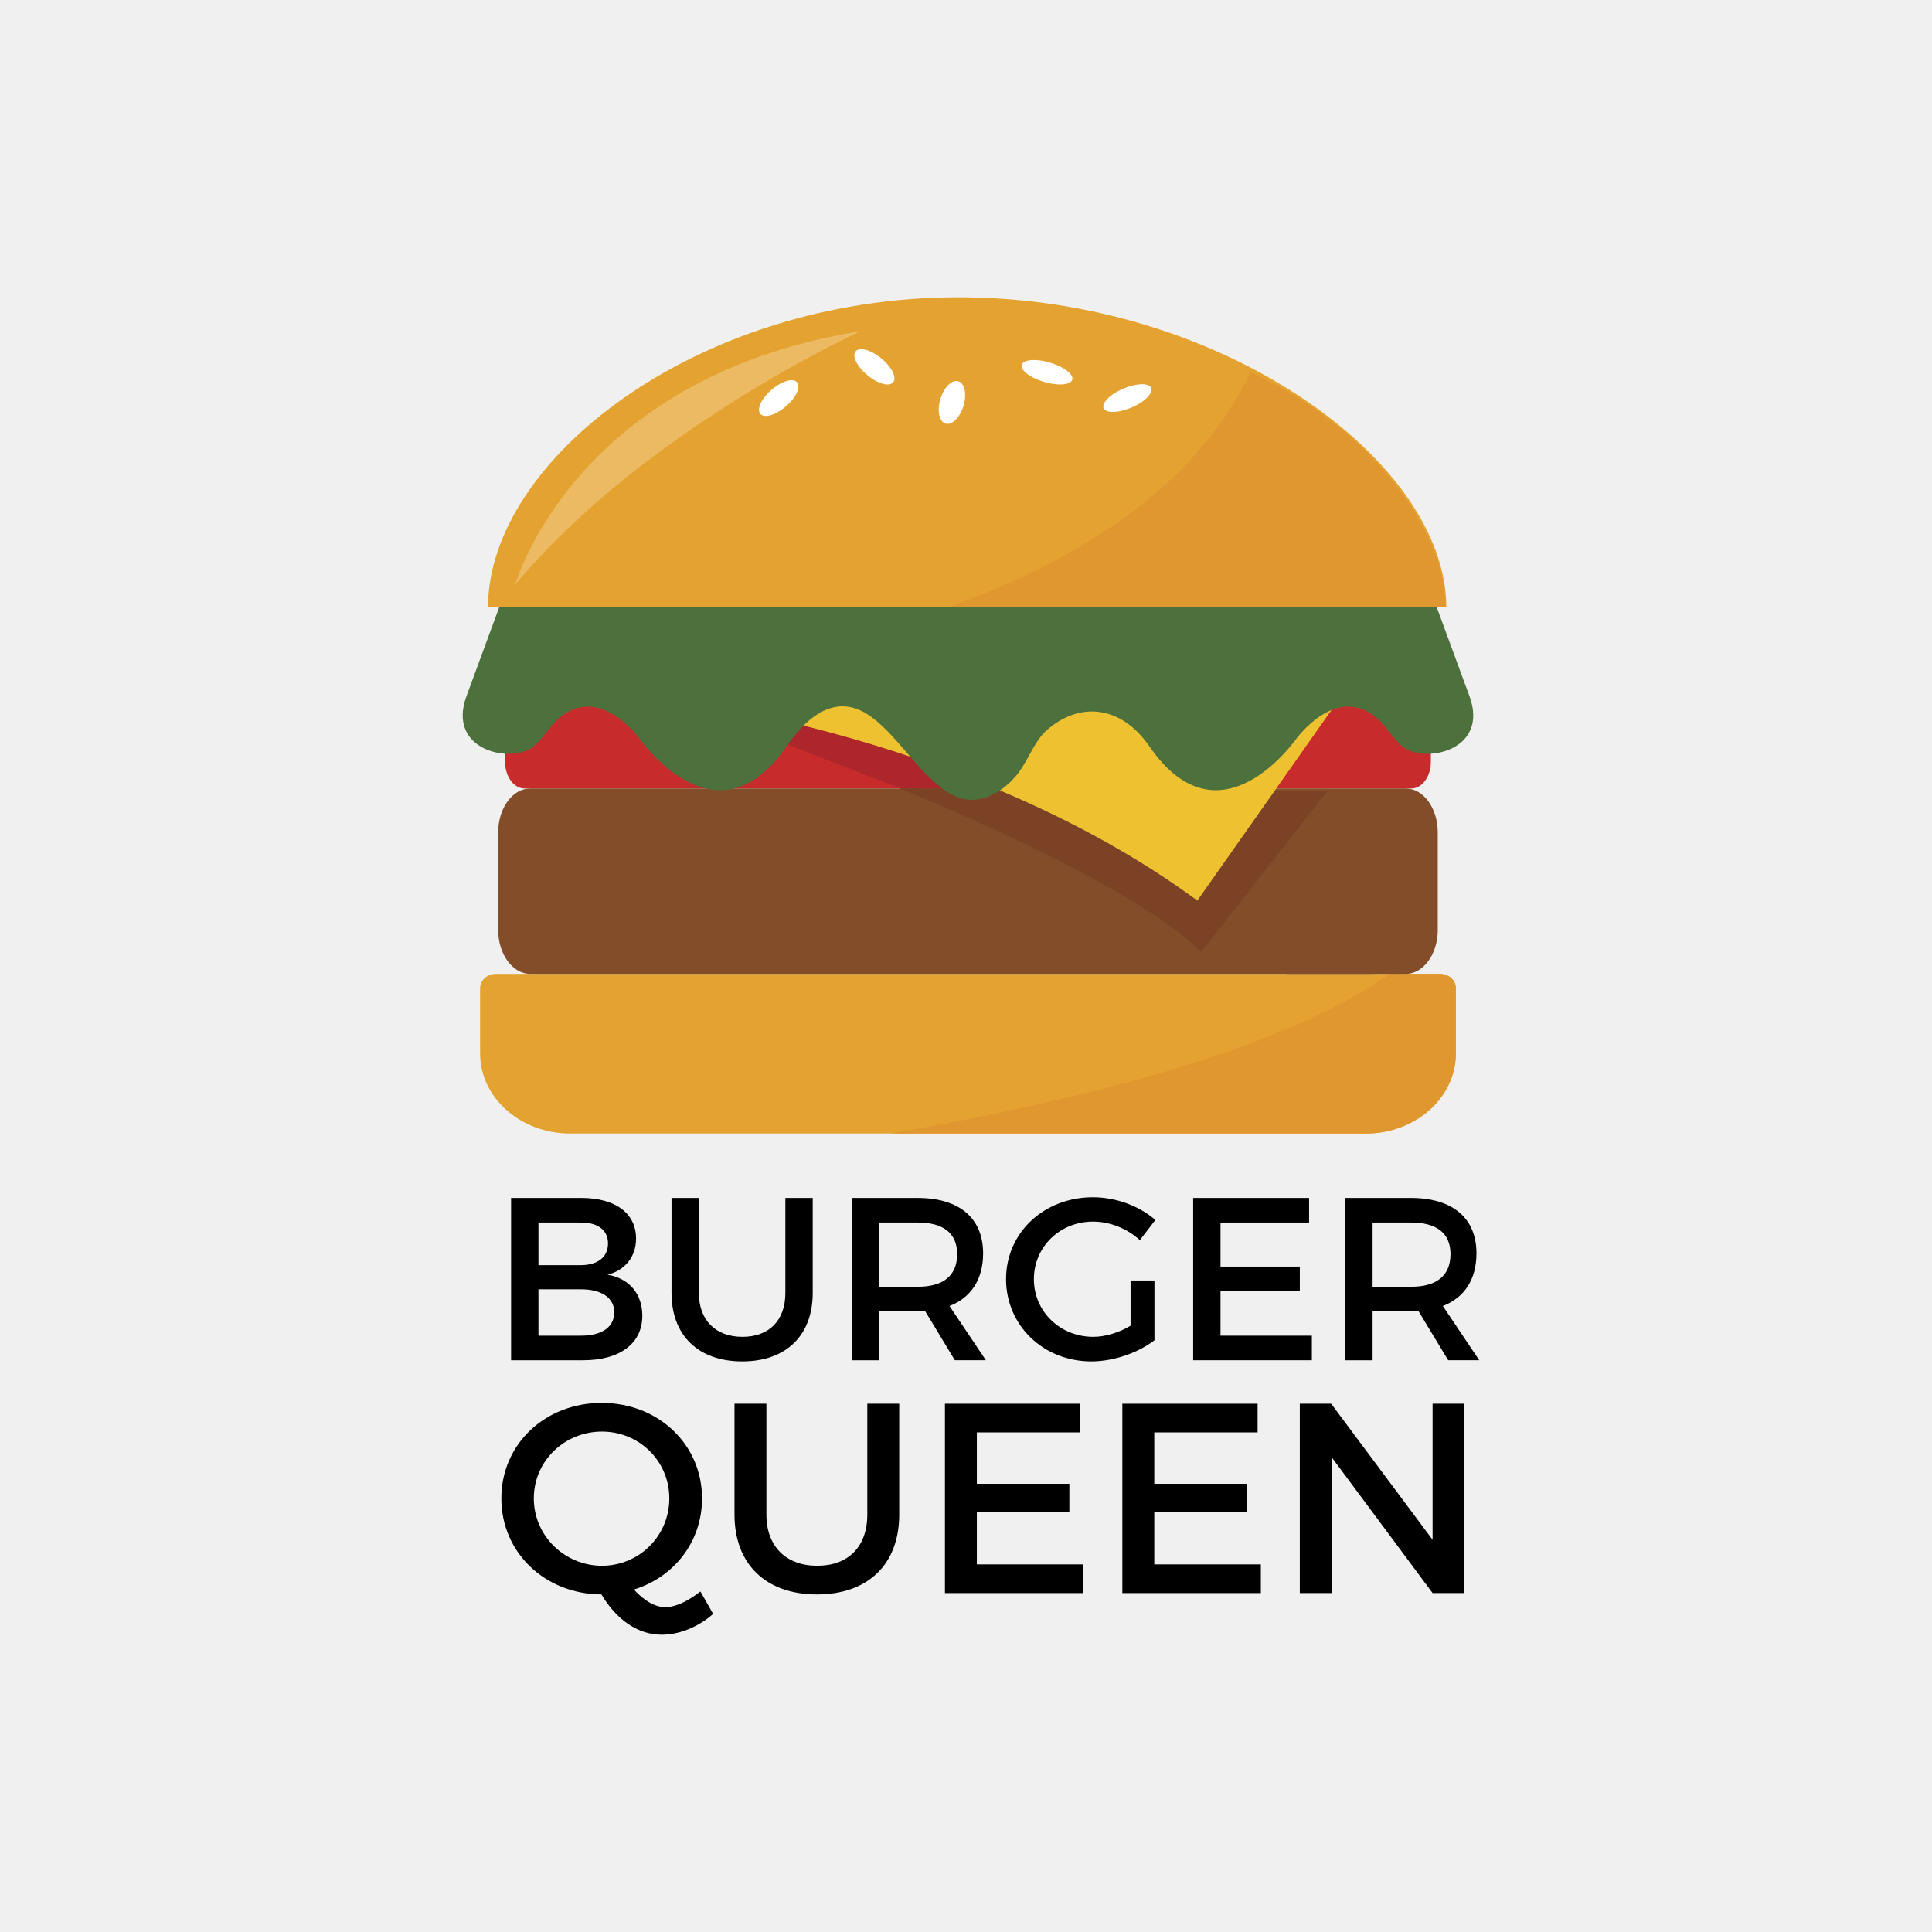
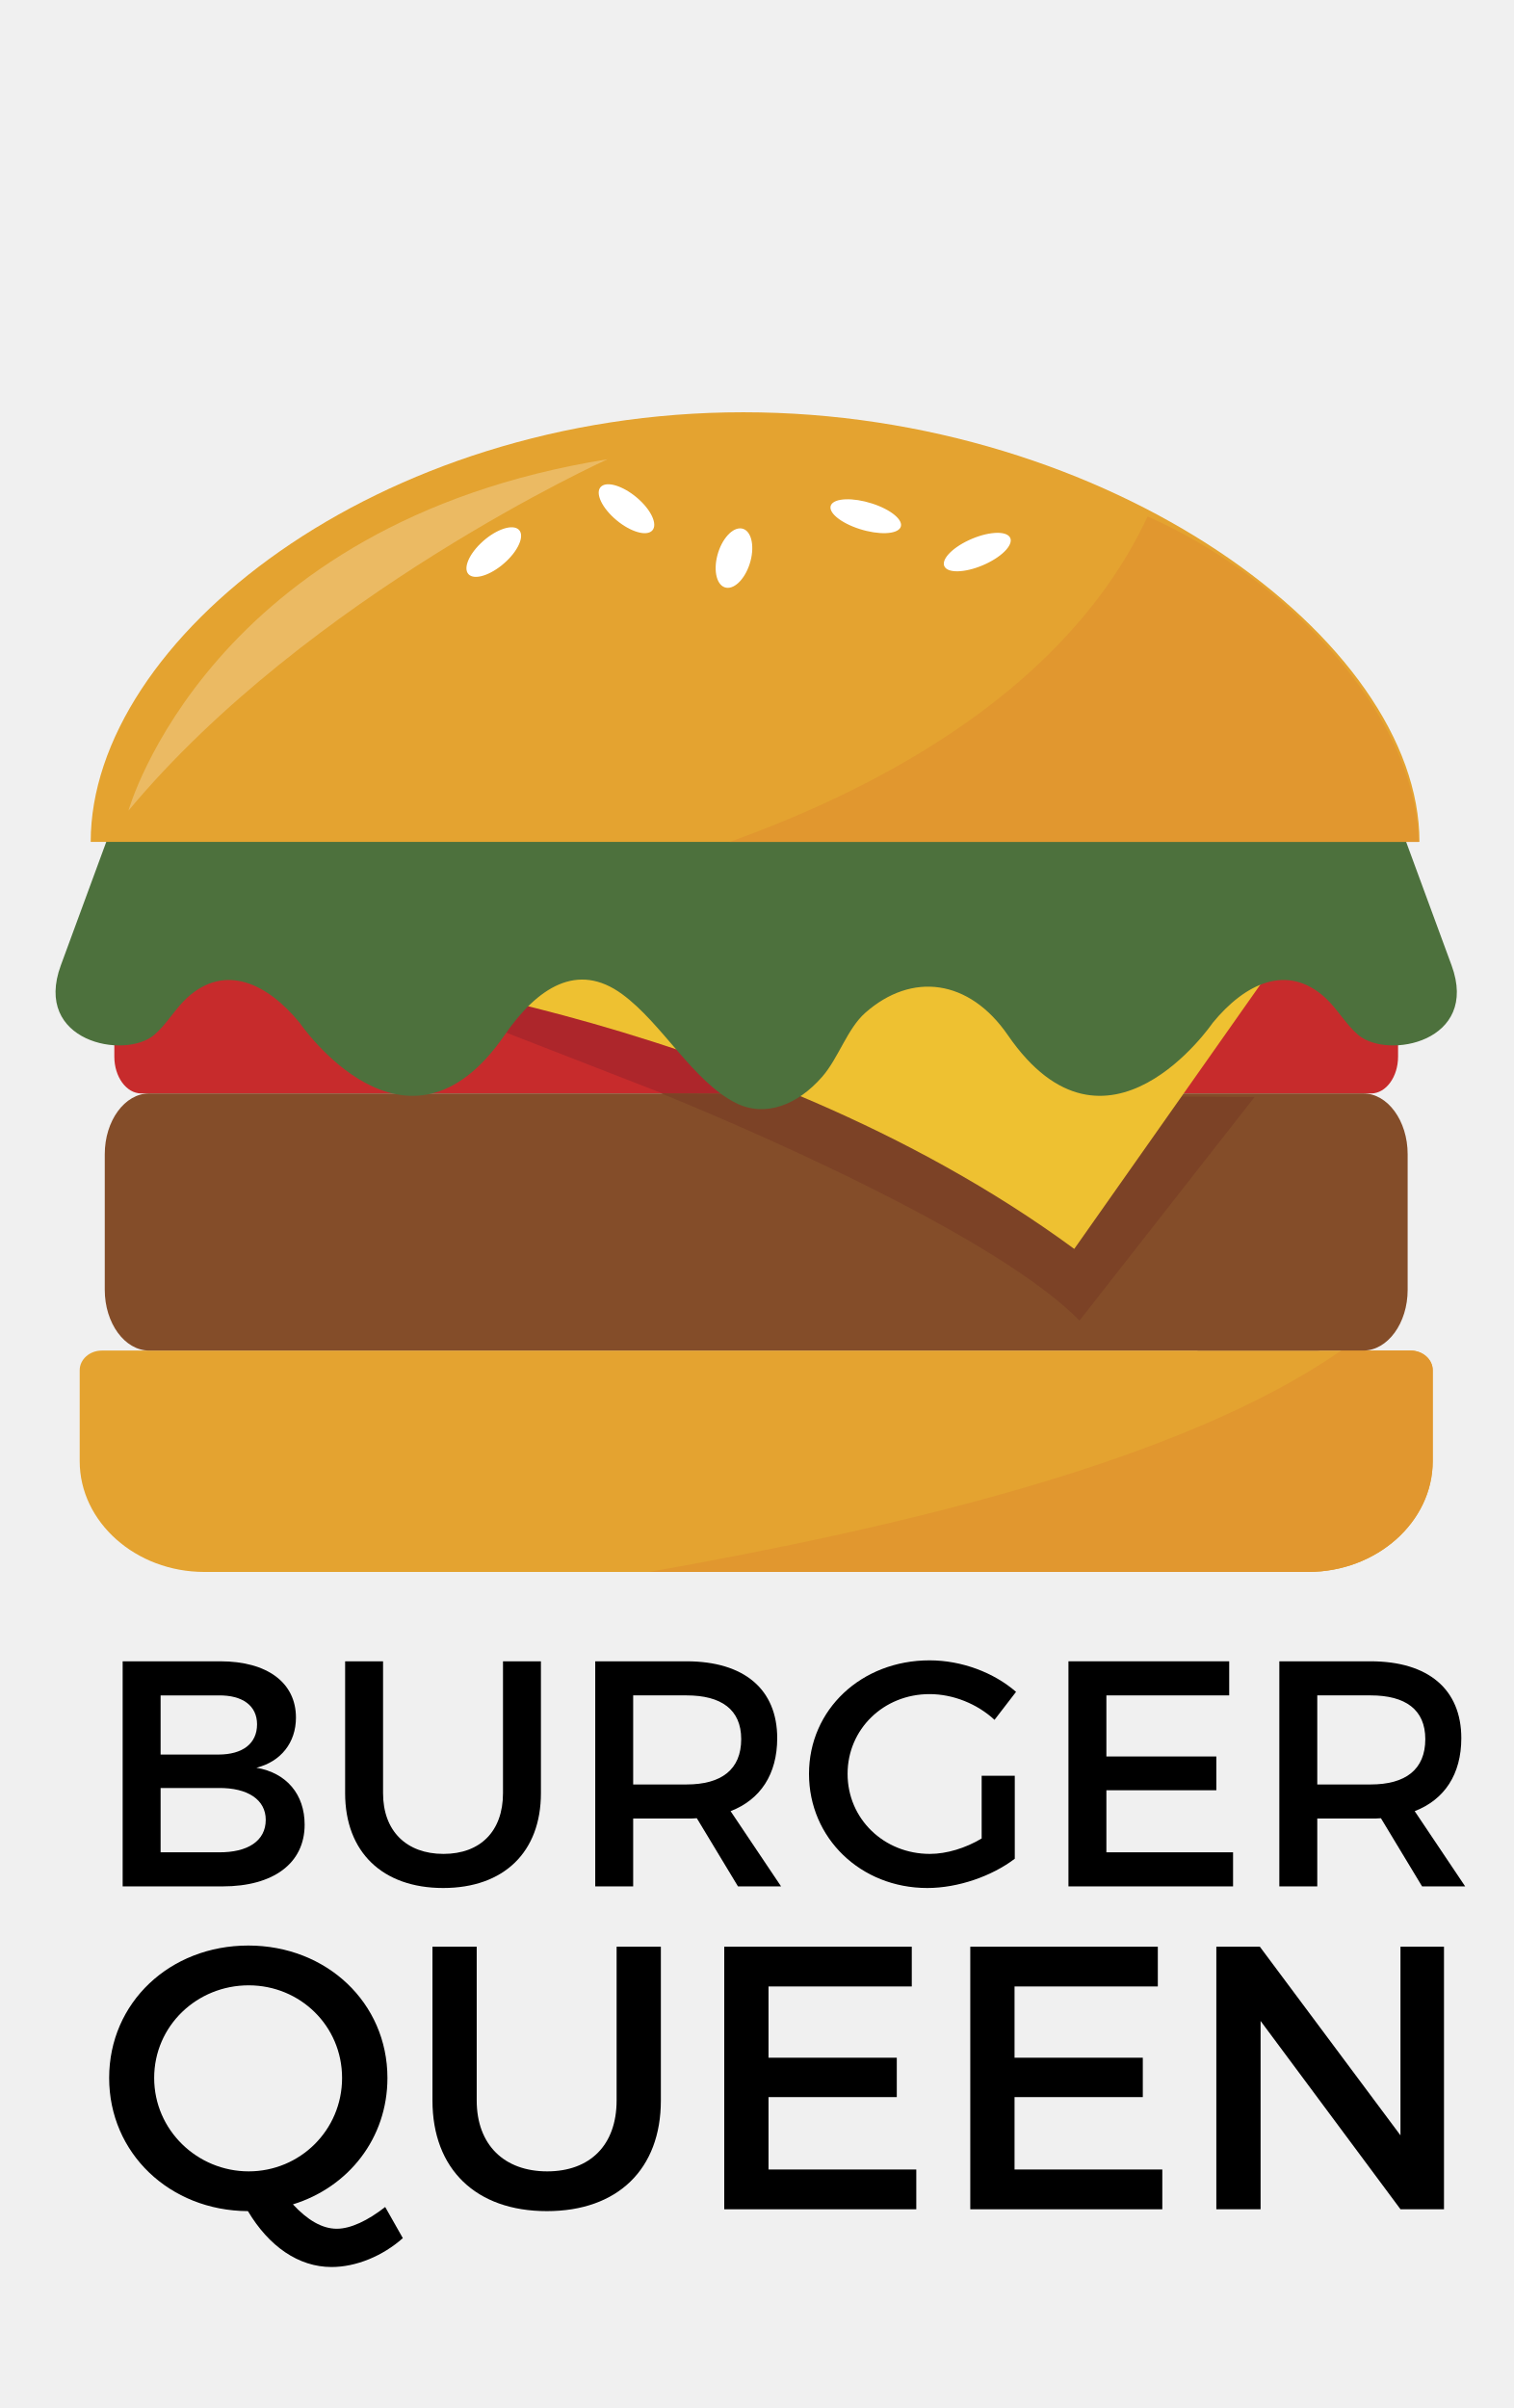
- <svg xmlns="http://www.w3.org/2000/svg" version="1.1" id="Layer_1" x="0px" y="0px" width="400px" height="400px" viewBox="0 0 400 400" enable-background="new 0 0 400 400" xml:space="preserve">
+ <svg xmlns="http://www.w3.org/2000/svg" version="1.1" id="Layer_1" x="0px" y="0px" width="226px" height="359.5px" viewBox="87.5 0 226 359.5" enable-background="new 87.5 0 226 359.5" xml:space="preserve">
  <g>
    <g>
-       <g>
-         <path fill="#E4A330" d="M282.809,234.682H118.008c-10.235,0-18.609-7.445-18.609-16.545v-13.572c0-1.613,1.485-2.934,3.301-2.934     h195.418c1.815,0,3.301,1.32,3.301,2.934v13.572C301.418,227.236,293.042,234.682,282.809,234.682z" />
-         <path fill="#E1972F" d="M301.418,218.137v-13.572c0-1.613-1.485-2.934-3.301-2.934h-10.369     c-23.839,16.586-66.076,26.438-103.308,33.051h98.368C293.042,234.682,301.418,227.236,301.418,218.137z" />
-       </g>
-       <path fill="#C72B2C" d="M292.232,143.267H108.585c-2.208,0-4.015,2.471-4.015,5.493v8.99c0,3.021,1.807,5.492,4.015,5.492h183.647    c2.206,0,4.012-2.472,4.012-5.492v-8.99C296.244,145.737,294.438,143.267,292.232,143.267z" />
-       <path fill="#7C4226" d="M266.289,201.631h17.738c6.499,0,11.814-7.275,11.814-16.171v-6.047c0-5.727-2.211-10.77-5.516-13.646    C286.645,182.397,274.774,194.691,266.289,201.631z" />
-       <path fill="#AD262B" d="M139.668,145.057l50.215,19.537h31.107C220.99,164.594,190.768,145.798,139.668,145.057z" />
-       <path fill="#844D29" d="M291.047,201.631H109.77c-3.646,0-6.628-4.082-6.628-9.07v-20.245c0-4.991,2.982-9.073,6.628-9.073    h181.277c3.646,0,6.628,4.082,6.628,9.073v20.245C297.675,197.549,294.692,201.631,291.047,201.631z" />
-       <path fill="#7C4226" d="M186.205,163.242c0,0,48.033,19.136,62.471,33.918l26.137-33.375L186.205,163.242z" />
-       <path fill="#EEC131" d="M247.896,186.456l29.884-42.447l-145.44-0.091C132.339,143.918,198.544,150.184,247.896,186.456z" />
-       <path fill="#4D713D" d="M304.231,144.114c-0.024-0.069-8.209-22.305-8.209-22.305H205.87h-10.925h-90.151    c0,0-8.186,22.235-8.21,22.305c-4.208,11.43,9.528,14.116,13.938,10.396c1.802-1.52,3.159-3.939,4.907-5.541    c5.675-5.197,11.998-2.159,16.828,3.748c0,0,15.854,23.228,30.578,1.826c4.915-7.144,10.9-10.983,17.54-6.134    c6.011,4.39,10.568,13.002,16.957,16.243c4.417,2.238,9.279,0.293,12.926-3.895c2.456-2.818,3.75-7.183,6.437-9.554    c6.953-6.136,15.522-5.04,21.288,3.341c14.722,21.397,30.575-1.828,30.575-1.828c4.831-5.907,11.154-8.945,16.828-3.748    c1.748,1.602,3.107,4.021,4.907,5.541C294.703,158.23,308.439,155.544,304.231,144.114z" />
-       <path fill="#E4A330" d="M101.043,125.688L101.043,125.688c0-30.205,42.879-64.14,97.438-64.14l0,0    c54.561,0,100.959,33.935,100.959,64.14l0,0H101.043z" />
-       <path fill="#E1972F" d="M258.845,77.102c-11.844,25.374-39.076,40.206-62.393,48.587H299.32    C298.874,106.258,279.127,86.039,258.845,77.102z" />
-       <g>
-         <path fill="#FFFFFF" d="M163.16,83.737c-1.983,1.911-4.458,2.869-5.527,2.143c-1.069-0.728-0.328-2.866,1.655-4.775     c1.983-1.911,4.458-2.869,5.527-2.143C165.885,79.689,165.145,81.828,163.16,83.737z" />
-         <path fill="#FFFFFF" d="M234.682,84.193c-2.669,1.248-5.4,1.466-6.099,0.486c-0.699-0.979,0.9-2.783,3.569-4.031     c2.671-1.247,5.4-1.465,6.099-0.486S237.353,82.946,234.682,84.193z" />
-         <path fill="#FFFFFF" d="M199.562,83.748c-0.642,2.439-2.271,4.227-3.637,3.992c-1.366-0.236-1.953-2.404-1.311-4.846     c0.643-2.439,2.271-4.227,3.637-3.992C199.618,79.138,200.205,81.308,199.562,83.748z" />
-         <path fill="#FFFFFF" d="M182.938,74.599c2.036,1.874,2.837,3.998,1.788,4.744s-3.55-0.167-5.586-2.041     c-2.037-1.872-2.837-3.997-1.787-4.743C178.4,71.812,180.901,72.725,182.938,74.599z" />
-         <path fill="#FFFFFF" d="M217.699,75.168c2.866,0.921,4.771,2.519,4.255,3.568c-0.516,1.051-3.256,1.157-6.121,0.236     s-4.77-2.52-4.254-3.57S214.835,74.247,217.699,75.168z" />
-       </g>
-       <path fill="#EBBA63" d="M106.679,121.024c0,0,12.018-42.925,71.531-52.462C178.21,68.562,133.547,88.797,106.679,121.024z" />
+       <path fill="#E4A330" d="M282.809,234.682H118.008c-10.235,0-18.609-7.445-18.609-16.545v-13.572c0-1.612,1.485-2.934,3.301-2.934    h195.418c1.815,0,3.301,1.32,3.301,2.934v13.572C301.418,227.236,293.042,234.682,282.809,234.682z" />
+       <path fill="#E1972F" d="M301.418,218.137v-13.572c0-1.612-1.484-2.934-3.301-2.934h-10.369    c-23.839,16.586-66.076,26.438-103.308,33.051h98.369C293.042,234.682,301.418,227.236,301.418,218.137z" />
    </g>
+     <path fill="#C72B2C" d="M292.232,143.267H108.585c-2.208,0-4.015,2.471-4.015,5.493v8.99c0,3.021,1.807,5.492,4.015,5.492h183.647   c2.205,0,4.012-2.472,4.012-5.492v-8.99C296.244,145.737,294.438,143.267,292.232,143.267z" />
+     <path fill="#7C4226" d="M266.289,201.631h17.738c6.498,0,11.813-7.275,11.813-16.171v-6.047c0-5.727-2.211-10.77-5.516-13.646   C286.645,182.397,274.773,194.691,266.289,201.631z" />
+     <path fill="#AD262B" d="M139.668,145.057l50.215,19.537h31.107C220.99,164.594,190.768,145.798,139.668,145.057z" />
+     <path fill="#844D29" d="M291.047,201.631H109.77c-3.646,0-6.628-4.082-6.628-9.07v-20.245c0-4.991,2.982-9.073,6.628-9.073h181.277   c3.646,0,6.628,4.082,6.628,9.073v20.245C297.675,197.549,294.691,201.631,291.047,201.631z" />
+     <path fill="#7C4226" d="M186.205,163.242c0,0,48.033,19.136,62.471,33.918l26.137-33.375L186.205,163.242z" />
+     <path fill="#EEC131" d="M247.896,186.456l29.883-42.447l-145.439-0.091C132.339,143.918,198.544,150.184,247.896,186.456z" />
+     <path fill="#4D713D" d="M304.23,144.114c-0.023-0.069-8.209-22.305-8.209-22.305H205.87h-10.925h-90.151   c0,0-8.186,22.235-8.21,22.305c-4.208,11.43,9.528,14.116,13.938,10.396c1.802-1.52,3.159-3.939,4.907-5.541   c5.675-5.197,11.998-2.159,16.828,3.748c0,0,15.854,23.228,30.578,1.826c4.915-7.144,10.9-10.983,17.54-6.134   c6.011,4.39,10.568,13.002,16.957,16.243c4.417,2.238,9.279,0.293,12.926-3.895c2.456-2.818,3.75-7.183,6.438-9.554   c6.953-6.136,15.521-5.04,21.287,3.341c14.723,21.397,30.576-1.828,30.576-1.828c4.83-5.907,11.153-8.945,16.827-3.748   c1.748,1.602,3.107,4.021,4.907,5.541C294.703,158.23,308.439,155.544,304.23,144.114z" />
+     <path fill="#E4A330" d="M101.043,125.688L101.043,125.688c0-30.205,42.879-64.14,97.438-64.14l0,0   c54.561,0,100.958,33.935,100.958,64.14l0,0H101.043z" />
+     <path fill="#E1972F" d="M258.846,77.102c-11.845,25.374-39.076,40.206-62.394,48.587H299.32   C298.874,106.258,279.127,86.039,258.846,77.102z" />
    <g>
-       <path d="M131.688,256.425c0,3.744-2.256,6.577-5.904,7.489c4.513,0.768,7.201,3.984,7.201,8.496c0,5.761-4.657,9.217-12.241,9.217    h-14.93v-33.604h14.594C127.368,248.023,131.688,251.192,131.688,256.425z M125.88,257.433c0-2.784-2.16-4.368-5.76-4.32h-8.641    v8.833h8.641C123.72,261.945,125.88,260.312,125.88,257.433z M127.177,271.689c0-2.976-2.641-4.8-7.057-4.752h-8.641v9.602h8.641    C124.536,276.586,127.177,274.811,127.177,271.689z" />
-       <path d="M153.72,276.778c5.473,0,8.881-3.36,8.881-9.073v-19.682h5.664v19.682c0,8.785-5.521,14.162-14.593,14.162    c-9.073,0-14.642-5.377-14.642-14.162v-19.682h5.664v19.682C144.694,273.37,148.199,276.778,153.72,276.778z" />
-       <path d="M197.688,281.627l-6.145-10.177c-0.48,0.048-1.008,0.048-1.536,0.048h-7.969v10.129h-5.664v-33.604h13.633    c8.593,0,13.538,4.177,13.538,11.474c0,5.376-2.497,9.169-6.962,10.897l7.537,11.232H197.688z M190.007,266.41    c5.185,0,8.161-2.209,8.161-6.77c0-4.416-2.977-6.528-8.161-6.528h-7.969v13.298H190.007z" />
-       <path d="M234.072,265.113h4.943v12.385c-3.408,2.593-8.449,4.369-13.057,4.369c-9.938,0-17.666-7.441-17.666-17.041    c0-9.602,7.824-16.946,18.002-16.946c4.801,0,9.602,1.824,12.912,4.704l-3.215,4.177c-2.592-2.4-6.193-3.841-9.697-3.841    c-6.865,0-12.241,5.232-12.241,11.906c0,6.72,5.425,11.952,12.29,11.952c2.496,0,5.328-0.864,7.729-2.304V265.113z" />
-       <path d="M271.031,248.023v5.089h-18.338v9.121h16.418v5.04h-16.418v9.266h18.914v5.088h-24.578v-33.604H271.031z" />
-       <path d="M299.83,281.627l-6.145-10.177c-0.48,0.048-1.008,0.048-1.535,0.048h-7.969v10.129h-5.666v-33.604h13.635    c8.592,0,13.537,4.177,13.537,11.474c0,5.376-2.496,9.169-6.961,10.897l7.537,11.232H299.83z M292.15,266.41    c5.184,0,8.16-2.209,8.16-6.77c0-4.416-2.977-6.528-8.16-6.528h-7.969v13.298H292.15z" />
-       <path d="M147.646,334.139c-3.024,2.688-7,4.312-10.641,4.312c-4.928,0-9.352-3.08-12.487-8.344    c-11.704-0.057-20.721-8.68-20.721-19.881c0-11.256,9.072-19.768,20.776-19.768s20.775,8.568,20.775,19.768    c0,8.961-5.768,16.297-14.111,18.873c2.128,2.295,4.312,3.64,6.552,3.64c2.072,0,4.648-1.231,7.224-3.248L147.646,334.139z     M124.63,324.172c7.672,0,13.944-6.16,13.944-13.945c0-7.783-6.272-13.831-13.944-13.831c-7.728,0-14.111,6.048-14.111,13.831    C110.519,318.012,116.958,324.172,124.63,324.172z" />
-       <path d="M169.206,324.172c6.384,0,10.359-3.921,10.359-10.584v-22.961h6.608v22.961c0,10.247-6.44,16.52-17.024,16.52    s-17.079-6.272-17.079-16.52v-22.961h6.607v22.961C158.678,320.195,162.766,324.172,169.206,324.172z" />
-       <path d="M223.637,290.627v5.937h-21.391v10.64h19.152v5.88h-19.152v10.808h22.064v5.937h-28.673v-39.2H223.637z" />
-       <path d="M260.373,290.627v5.937H238.98v10.64h19.152v5.88H238.98v10.808h22.064v5.937h-28.672v-39.2H260.373z" />
-       <path d="M275.604,290.627l21,28.168v-28.168h6.496v39.2h-6.496l-20.887-28.112v28.112h-6.607v-39.2H275.604z" />
+       <path fill="#FFFFFF" d="M163.16,83.737c-1.983,1.911-4.458,2.869-5.527,2.143c-1.069-0.728-0.328-2.866,1.655-4.775    c1.983-1.911,4.458-2.869,5.527-2.143C165.885,79.689,165.145,81.828,163.16,83.737z" />
+       <path fill="#FFFFFF" d="M234.682,84.193c-2.668,1.248-5.399,1.466-6.099,0.486c-0.699-0.979,0.899-2.783,3.569-4.031    c2.671-1.247,5.399-1.465,6.099-0.486S237.354,82.946,234.682,84.193z" />
+       <path fill="#FFFFFF" d="M199.562,83.748c-0.642,2.439-2.271,4.227-3.637,3.992c-1.366-0.236-1.953-2.404-1.311-4.846    c0.643-2.439,2.271-4.227,3.637-3.992C199.618,79.138,200.205,81.308,199.562,83.748z" />
+       <path fill="#FFFFFF" d="M182.938,74.599c2.036,1.874,2.837,3.998,1.788,4.744c-1.049,0.746-3.55-0.167-5.586-2.041    c-2.037-1.872-2.837-3.997-1.787-4.743C178.4,71.812,180.901,72.725,182.938,74.599z" />
+       <path fill="#FFFFFF" d="M217.699,75.168c2.865,0.921,4.771,2.519,4.255,3.568c-0.517,1.051-3.256,1.157-6.121,0.236    c-2.865-0.921-4.771-2.52-4.254-3.57C212.096,74.352,214.835,74.247,217.699,75.168z" />
    </g>
+     <path fill="#EBBA63" d="M106.679,121.024c0,0,12.018-42.925,71.531-52.462C178.21,68.562,133.547,88.797,106.679,121.024z" />
+   </g>
+   <g>
+     <path d="M131.688,256.425c0,3.744-2.256,6.577-5.904,7.489c4.513,0.768,7.201,3.984,7.201,8.496c0,5.761-4.657,9.217-12.241,9.217   h-14.93v-33.604h14.594C127.368,248.023,131.688,251.191,131.688,256.425z M125.88,257.434c0-2.785-2.16-4.369-5.76-4.32h-8.641   v8.832h8.641C123.72,261.945,125.88,260.312,125.88,257.434z M127.177,271.689c0-2.977-2.641-4.801-7.057-4.752h-8.641v9.602h8.641   C124.536,276.586,127.177,274.811,127.177,271.689z" />
+     <path d="M153.72,276.777c5.473,0,8.881-3.359,8.881-9.072v-19.682h5.664v19.682c0,8.785-5.521,14.162-14.593,14.162   c-9.073,0-14.642-5.377-14.642-14.162v-19.682h5.664v19.682C144.694,273.37,148.199,276.777,153.72,276.777z" />
+     <path d="M197.688,281.627l-6.145-10.177c-0.48,0.048-1.008,0.048-1.536,0.048h-7.969v10.129h-5.664v-33.604h13.633   c8.593,0,13.538,4.177,13.538,11.474c0,5.376-2.497,9.169-6.962,10.897l7.537,11.231L197.688,281.627L197.688,281.627z    M190.007,266.41c5.185,0,8.161-2.209,8.161-6.77c0-4.416-2.977-6.529-8.161-6.529h-7.969v13.299H190.007z" />
+     <path d="M234.072,265.113h4.943v12.385c-3.408,2.593-8.449,4.369-13.058,4.369c-9.938,0-17.666-7.441-17.666-17.041   c0-9.602,7.824-16.946,18.002-16.946c4.802,0,9.603,1.824,12.912,4.704l-3.215,4.177c-2.593-2.399-6.193-3.841-9.697-3.841   c-6.864,0-12.241,5.232-12.241,11.906c0,6.72,5.426,11.951,12.29,11.951c2.496,0,5.328-0.863,7.729-2.303V265.113L234.072,265.113z   " />
+     <path d="M271.031,248.023v5.088h-18.338v9.121h16.418v5.041h-16.418v9.266h18.914v5.088h-24.578v-33.604H271.031z" />
+     <path d="M299.83,281.627l-6.145-10.177c-0.48,0.048-1.009,0.048-1.535,0.048h-7.969v10.129h-5.666v-33.604h13.635   c8.592,0,13.537,4.177,13.537,11.474c0,5.376-2.496,9.169-6.961,10.897l7.536,11.231L299.83,281.627L299.83,281.627z    M292.15,266.41c5.184,0,8.16-2.209,8.16-6.77c0-4.416-2.978-6.529-8.16-6.529h-7.969v13.299H292.15z" />
+     <path d="M147.646,334.139c-3.024,2.688-7,4.312-10.641,4.312c-4.928,0-9.352-3.08-12.487-8.344   c-11.704-0.058-20.721-8.68-20.721-19.881c0-11.256,9.072-19.769,20.776-19.769c11.704,0,20.775,8.567,20.775,19.769   c0,8.961-5.768,16.297-14.111,18.873c2.128,2.295,4.312,3.64,6.552,3.64c2.072,0,4.648-1.231,7.224-3.248L147.646,334.139z    M124.63,324.172c7.672,0,13.944-6.16,13.944-13.945c0-7.783-6.272-13.83-13.944-13.83c-7.728,0-14.111,6.047-14.111,13.83   C110.519,318.012,116.958,324.172,124.63,324.172z" />
+     <path d="M169.206,324.172c6.384,0,10.359-3.921,10.359-10.584v-22.961h6.608v22.961c0,10.247-6.44,16.52-17.024,16.52   s-17.079-6.271-17.079-16.52v-22.961h6.607v22.961C158.678,320.195,162.766,324.172,169.206,324.172z" />
+     <path d="M223.637,290.627v5.938h-21.391v10.64h19.152v5.88h-19.152v10.809h22.064v5.937h-28.674v-39.2h28V290.627z" />
+     <path d="M260.373,290.627v5.938H238.98v10.64h19.151v5.88H238.98v10.809h22.063v5.937h-28.672v-39.2h28.001V290.627z" />
+     <path d="M275.604,290.627l21,28.168v-28.168h6.496v39.2h-6.496l-20.887-28.112v28.112h-6.607v-39.2H275.604z" />
  </g>
</svg>
